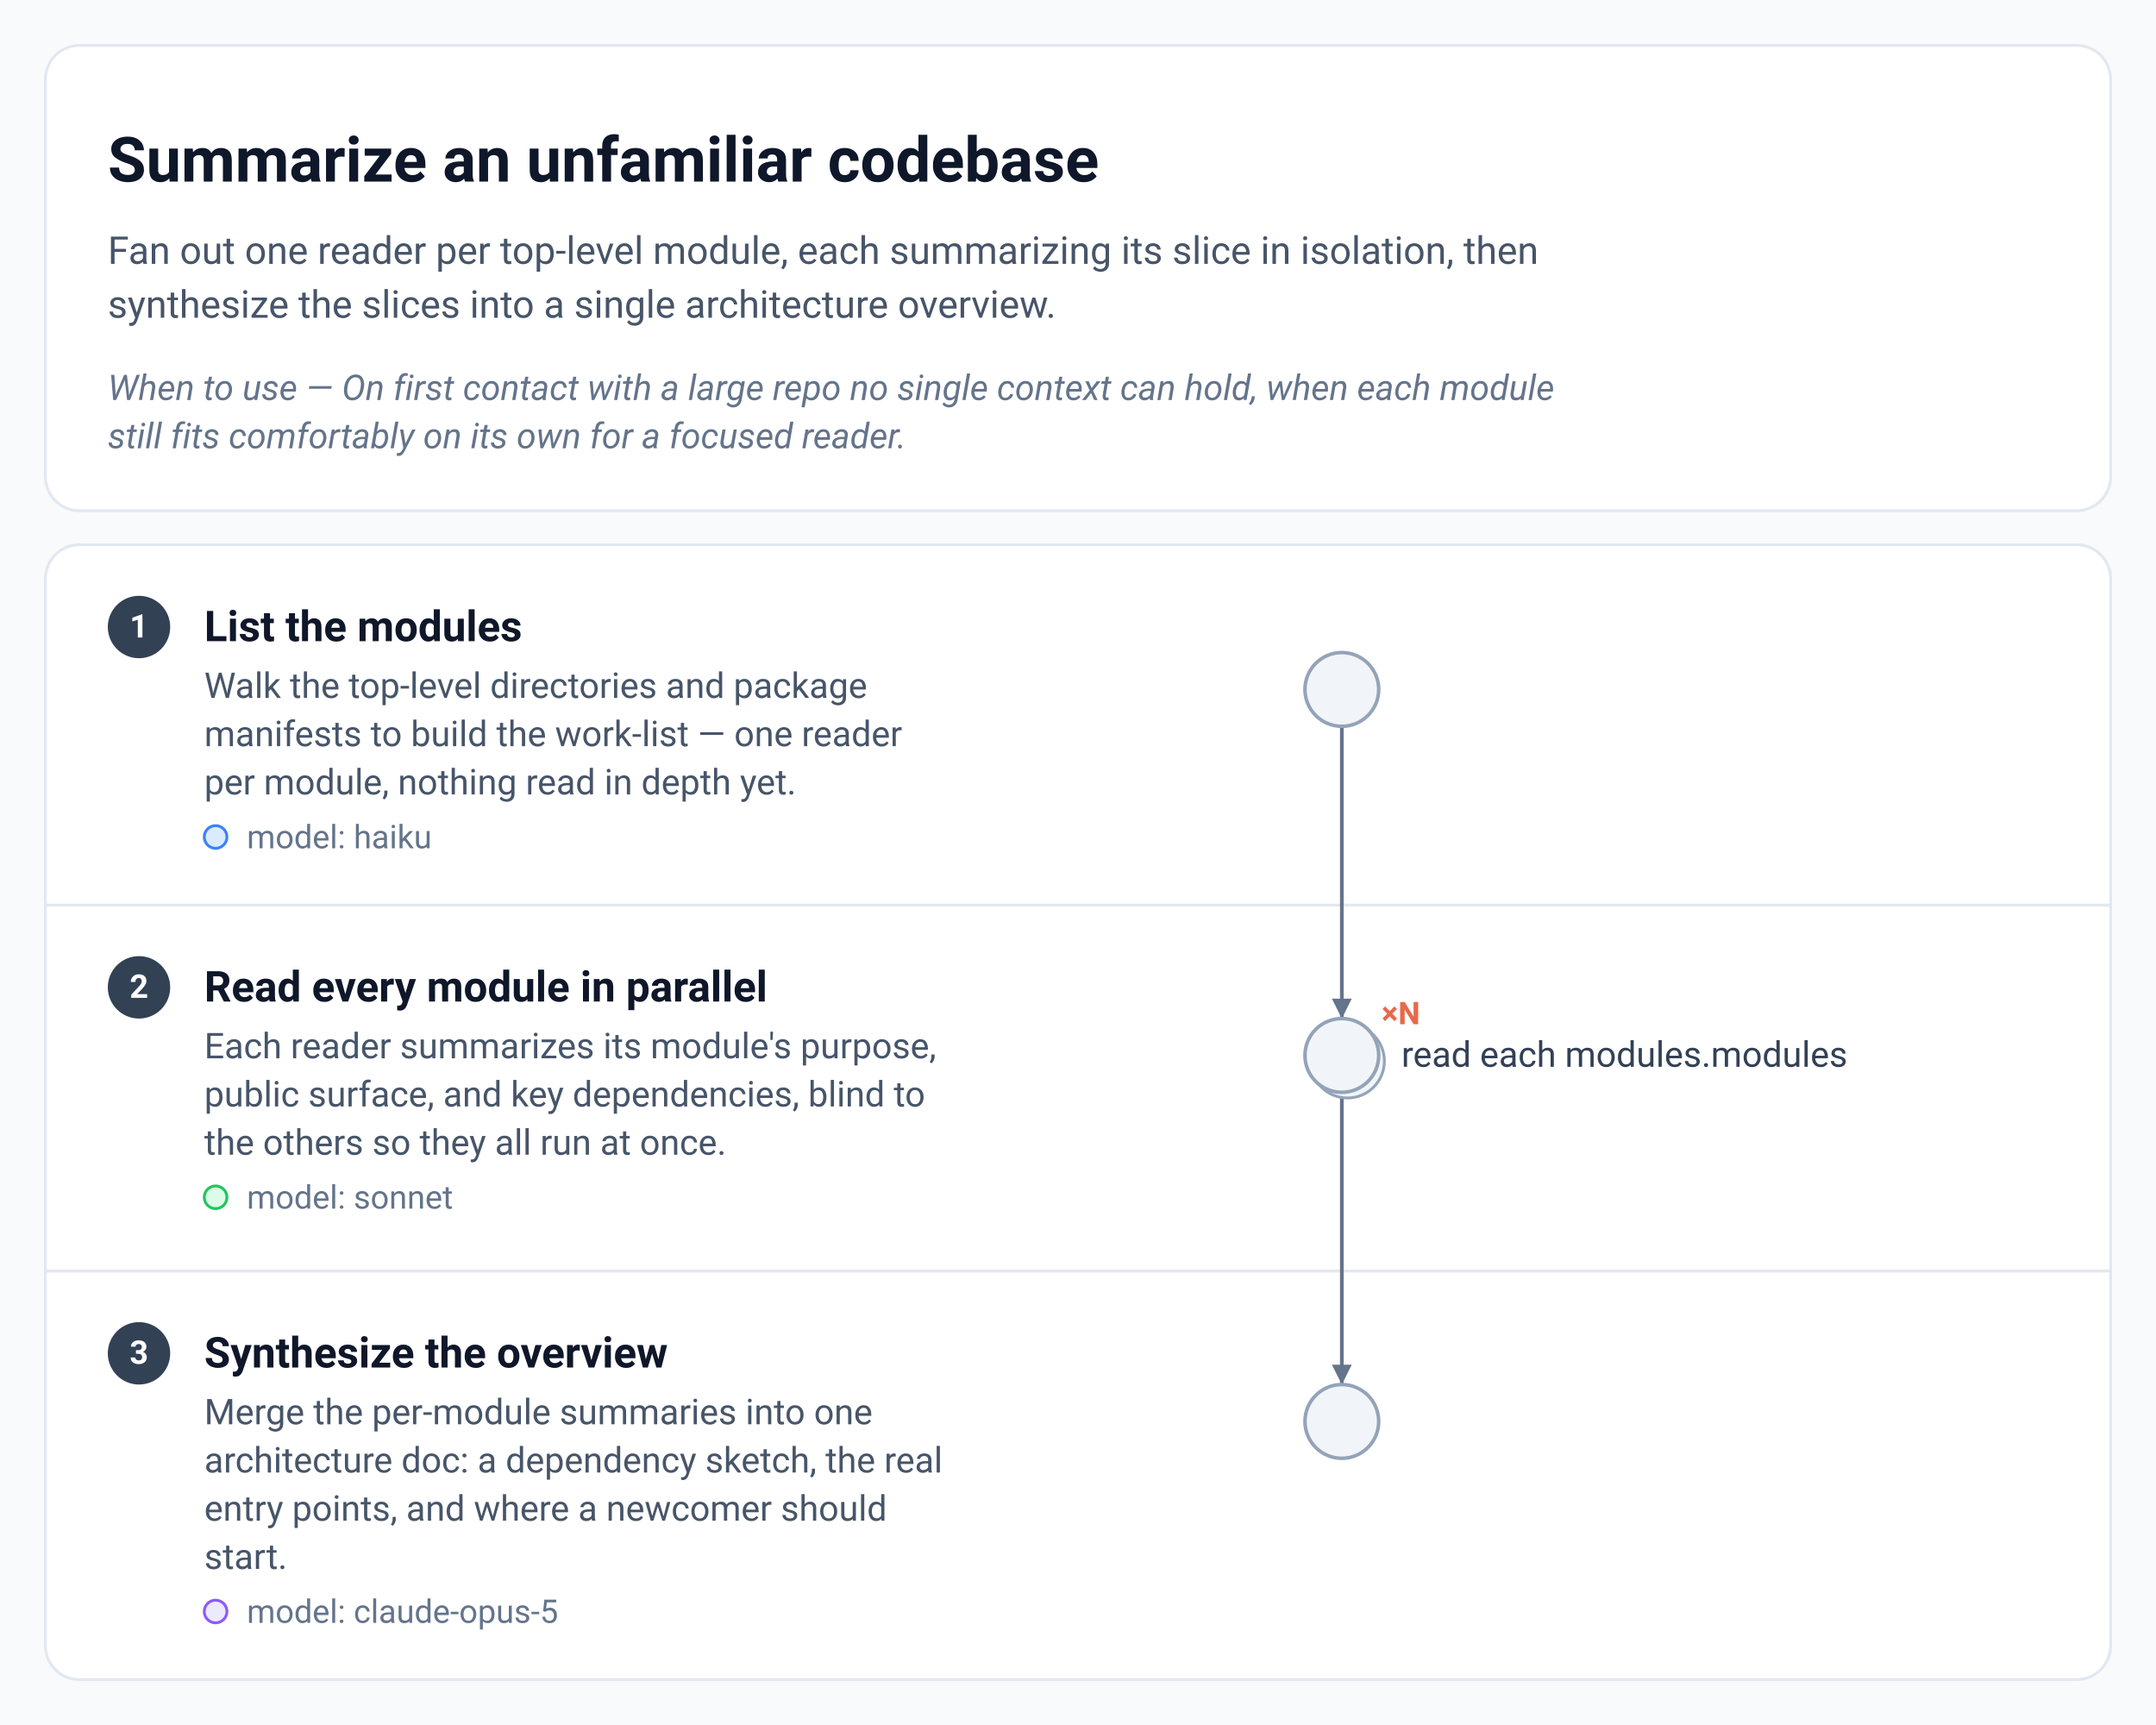
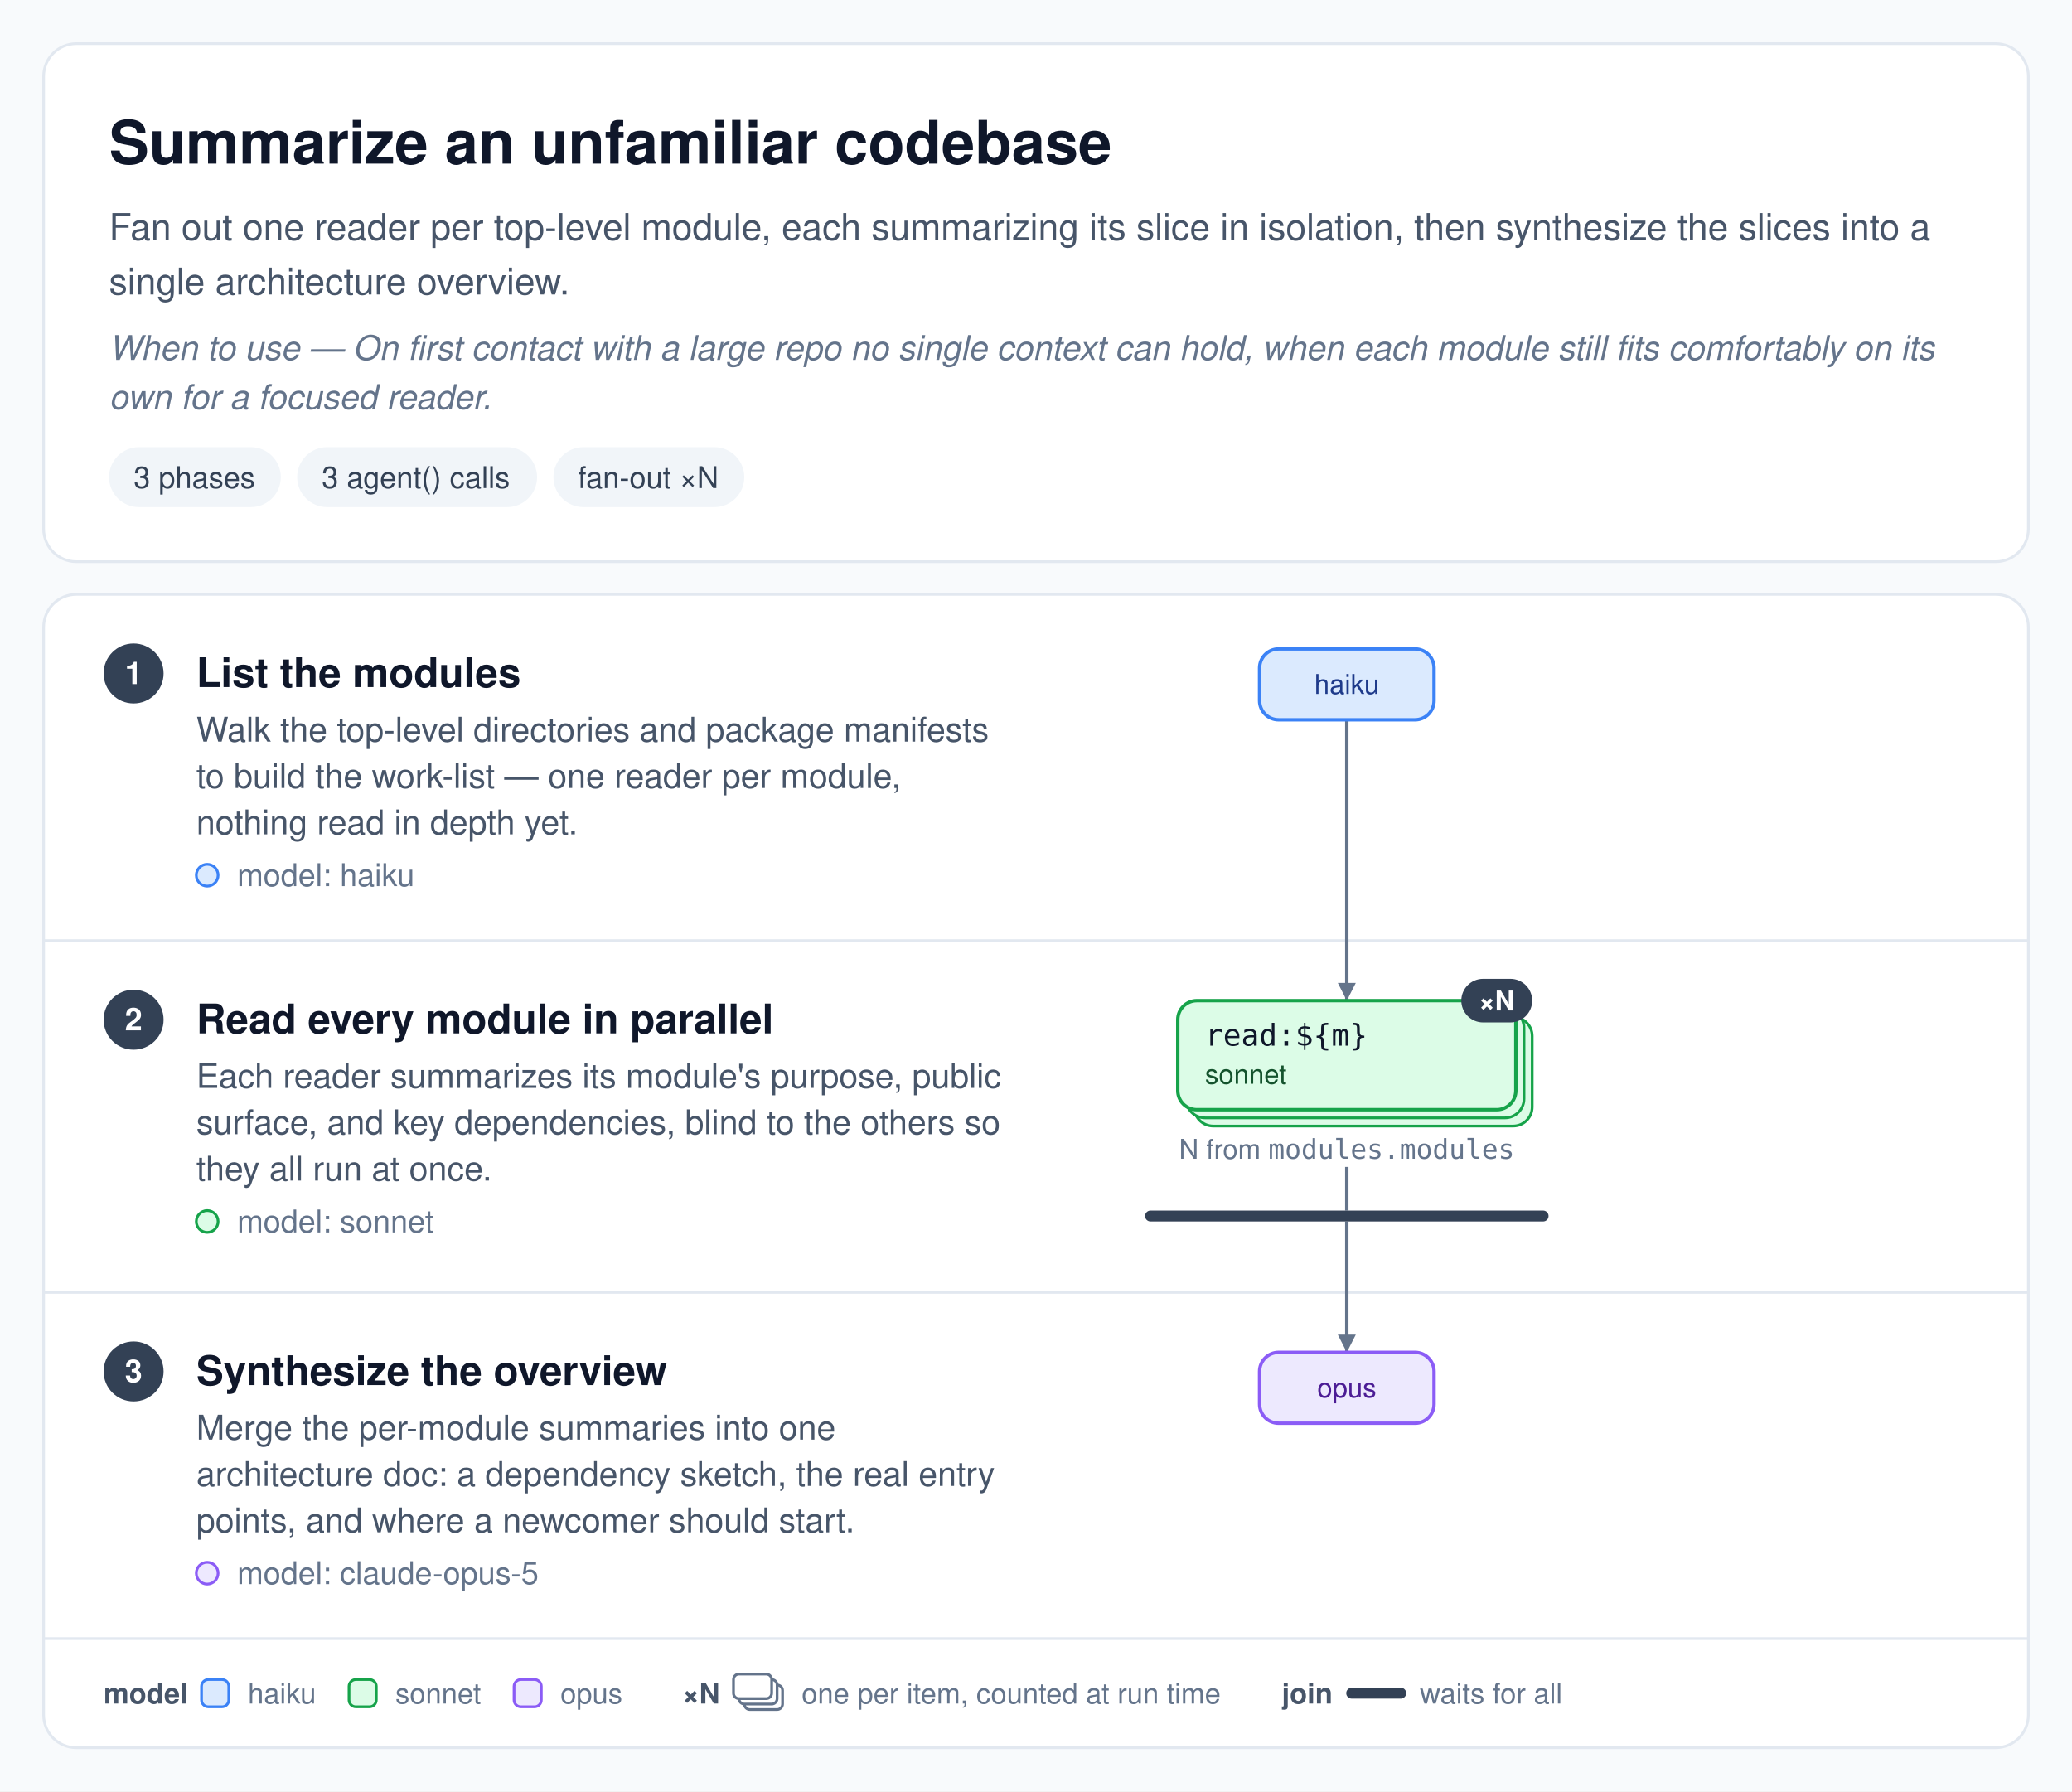
- <svg xmlns="http://www.w3.org/2000/svg" width="760" height="608" viewBox="0 0 760 608" font-family="-apple-system, BlinkMacSystemFont, 'Segoe UI', Roboto, Helvetica, Arial, sans-serif">
-   <rect width="760" height="608" fill="#f8fafc" />
+ <svg xmlns="http://www.w3.org/2000/svg" width="760" height="657" viewBox="0 0 760 657" role="img" font-family="Helvetica, Arial, 'Liberation Sans', sans-serif">
+   <rect width="760" height="657" fill="#f8fafc" />
  <g transform="translate(0 16)">
    <g class="header-card">
-       <rect x="16" y="0" width="728" height="164" rx="12" fill="#ffffff" stroke="#e2e8f0" stroke-width="1" />
-       <text x="38" y="48" font-size="22" fill="#0f172a" font-weight="700">Summarize an unfamiliar codebase</text>
-       <text x="38" y="77" font-size="13.5" fill="#475569">Fan out one reader per top-level module, each summarizing its slice in isolation, then</text>
-       <text x="38" y="96" font-size="13.5" fill="#475569">synthesize the slices into a single architecture overview.</text>
-       <text x="38" y="125" font-size="12.5" fill="#64748b" font-style="italic">When to use — On first contact with a large repo no single context can hold, when each module</text>
-       <text x="38" y="142" font-size="12.5" fill="#64748b" font-style="italic">still fits comfortably on its own for a focused reader.</text>
+       <rect x="16" y="0" width="728" height="190" rx="12" fill="#ffffff" stroke="#e2e8f0" stroke-width="1" />
+       <text x="40" y="44" font-size="22" fill="#0f172a" font-weight="700">Summarize an unfamiliar codebase</text>
+       <text x="40" y="72" font-size="13.5" fill="#475569">Fan out one reader per top-level module, each summarizing its slice in isolation, then synthesize the slices into a</text>
+       <text x="40" y="92" font-size="13.5" fill="#475569">single architecture overview.</text>
+       <text x="40" y="116" font-size="12.5" fill="#64748b" font-style="italic">When to use — On first contact with a large repo no single context can hold, when each module still fits comfortably on its</text>
+       <text x="40" y="134" font-size="12.5" fill="#64748b" font-style="italic">own for a focused reader.</text>
+       <rect x="40" y="148" width="63" height="22" rx="11" fill="#f1f5f9" />
+       <text x="49" y="163" font-size="11" fill="#334155">3 phases</text>
+       <rect x="109" y="148" width="88" height="22" rx="11" fill="#f1f5f9" />
+       <text x="118" y="163" font-size="11" fill="#334155">3 agent() calls</text>
+       <rect x="203" y="148" width="70" height="22" rx="11" fill="#f1f5f9" />
+       <text x="212" y="163" font-size="11" fill="#334155">fan-out ×N</text>
    </g>
  </g>
-   <g transform="translate(0 192)">
-     <rect x="16" y="0" width="728" height="400" rx="12" fill="#ffffff" stroke="#e2e8f0" stroke-width="1" />
+   <g transform="translate(0 218)">
+     <rect x="16" y="0" width="728" height="423" rx="12" fill="#ffffff" stroke="#e2e8f0" stroke-width="1" />
    <g class="swimlane" />
    <g class="swimlane">
      <line x1="16" y1="127" x2="744" y2="127" stroke="#e2e8f0" stroke-width="1" />
    </g>
    <g class="swimlane">
      <line x1="16" y1="256" x2="744" y2="256" stroke="#e2e8f0" stroke-width="1" />
    </g>
    <g transform="translate(0 0)">
      <g class="lane-label">
        <circle cx="49" cy="29" r="11" fill="#334155" />
-         <text x="49" y="32.7" font-size="11.5" fill="#ffffff" font-weight="700" text-anchor="middle">1</text>
+         <text x="49" y="32.9" font-size="11.5" fill="#ffffff" font-weight="700" text-anchor="middle">1</text>
        <text x="72" y="34" font-size="15" fill="#0f172a" font-weight="700">List the modules</text>
-         <text x="72" y="54" font-size="12.5" fill="#475569">Walk the top-level directories and package</text>
-         <text x="72" y="71" font-size="12.5" fill="#475569">manifests to build the work-list — one reader</text>
-         <text x="72" y="88" font-size="12.5" fill="#475569">per module, nothing read in depth yet.</text>
-         <circle cx="76" cy="103" r="4" fill="#dbeafe" stroke="#3b82f6" stroke-width="1" />
+         <text x="72" y="54" font-size="12.5" fill="#475569">Walk the top-level directories and package manifests</text>
+         <text x="72" y="71" font-size="12.5" fill="#475569">to build the work-list — one reader per module,</text>
+         <text x="72" y="88" font-size="12.5" fill="#475569">nothing read in depth yet.</text>
+         <circle cx="76" cy="103" r="4" fill="#dbeafe" stroke="#3b82f6" />
        <text x="87" y="107" font-size="11.5" fill="#64748b">model: haiku</text>
      </g>
    </g>
    <g transform="translate(0 127)">
      <g class="lane-label">
        <circle cx="49" cy="29" r="11" fill="#334155" />
-         <text x="49" y="32.7" font-size="11.5" fill="#ffffff" font-weight="700" text-anchor="middle">2</text>
+         <text x="49" y="32.9" font-size="11.5" fill="#ffffff" font-weight="700" text-anchor="middle">2</text>
        <text x="72" y="34" font-size="15" fill="#0f172a" font-weight="700">Read every module in parallel</text>
-         <text x="72" y="54" font-size="12.5" fill="#475569">Each reader summarizes its module's purpose,</text>
-         <text x="72" y="71" font-size="12.5" fill="#475569">public surface, and key dependencies, blind to</text>
-         <text x="72" y="88" font-size="12.5" fill="#475569">the others so they all run at once.</text>
-         <circle cx="76" cy="103" r="4" fill="#dcfce7" stroke="#22c55e" stroke-width="1" />
+         <text x="72" y="54" font-size="12.5" fill="#475569">Each reader summarizes its module's purpose, public</text>
+         <text x="72" y="71" font-size="12.5" fill="#475569">surface, and key dependencies, blind to the others so</text>
+         <text x="72" y="88" font-size="12.5" fill="#475569">they all run at once.</text>
+         <circle cx="76" cy="103" r="4" fill="#dcfce7" stroke="#16a34a" />
        <text x="87" y="107" font-size="11.5" fill="#64748b">model: sonnet</text>
      </g>
    </g>
    <g transform="translate(0 256)">
      <g class="lane-label">
        <circle cx="49" cy="29" r="11" fill="#334155" />
-         <text x="49" y="32.7" font-size="11.5" fill="#ffffff" font-weight="700" text-anchor="middle">3</text>
+         <text x="49" y="32.9" font-size="11.5" fill="#ffffff" font-weight="700" text-anchor="middle">3</text>
        <text x="72" y="34" font-size="15" fill="#0f172a" font-weight="700">Synthesize the overview</text>
        <text x="72" y="54" font-size="12.5" fill="#475569">Merge the per-module summaries into one</text>
-         <text x="72" y="71" font-size="12.5" fill="#475569">architecture doc: a dependency sketch, the real</text>
-         <text x="72" y="88" font-size="12.5" fill="#475569">entry points, and where a newcomer should</text>
-         <text x="72" y="105" font-size="12.5" fill="#475569">start.</text>
-         <circle cx="76" cy="120" r="4" fill="#ede9fe" stroke="#8b5cf6" stroke-width="1" />
-         <text x="87" y="124" font-size="11.5" fill="#64748b">model: claude-opus-5</text>
+         <text x="72" y="71" font-size="12.5" fill="#475569">architecture doc: a dependency sketch, the real entry</text>
+         <text x="72" y="88" font-size="12.5" fill="#475569">points, and where a newcomer should start.</text>
+         <circle cx="76" cy="103" r="4" fill="#ede9fe" stroke="#8b5cf6" />
+         <text x="87" y="107" font-size="11.5" fill="#64748b">model: claude-opus-5</text>
      </g>
    </g>
-     <g class="topology" transform="translate(169 0)">
+     <g class="topology" transform="translate(190 0)">
      <g class="edge">
-         <path d="M 304 64 L 304 167" fill="none" stroke="#64748b" stroke-width="1.3" />
-         <polygon points="304,167 300.5,160 307.5,160" fill="#64748b" />
+         <path d="M 304 210 L 304 226" fill="none" stroke="#64748b" stroke-width="1.25" stroke-linejoin="round" />
      </g>
      <g class="edge">
-         <path d="M 304 193 L 304 296" fill="none" stroke="#64748b" stroke-width="1.3" />
-         <polygon points="304,296 300.5,289 307.5,289" fill="#64748b" />
+         <path d="M 304 46 L 304 149" fill="none" stroke="#64748b" stroke-width="1.25" stroke-linejoin="round" />
+         <polygon points="304,149 300.7,142.5 307.3,142.5" fill="#64748b" />
+       </g>
+       <g class="edge">
+         <path d="M 304 230 L 304 278" fill="none" stroke="#64748b" stroke-width="1.25" stroke-linejoin="round" />
+         <polygon points="304,278 300.7,271.5 307.3,271.5" fill="#64748b" />
      </g>
      <g class="agent-node">
-         <circle cx="304" cy="51" r="13" fill="#f1f5f9" stroke="#94a3b8" stroke-width="1.25" />
+         <rect x="272" y="20" width="64" height="26" rx="7" fill="#dbeafe" stroke="#3b82f6" stroke-width="1.25" />
+         <text x="304" y="36.5" font-size="10" fill="#1e3a8a" text-anchor="middle">haiku</text>
      </g>
      <g class="agent-node">
-         <circle cx="306" cy="182" r="13" fill="#f1f5f9" stroke="#94a3b8" stroke-width="1" />
-         <circle cx="304" cy="180" r="13" fill="#f1f5f9" stroke="#94a3b8" stroke-width="1.25" />
-         <text x="325" y="184" font-size="12.5" fill="#334155" stroke="#ffffff" stroke-width="3.5" stroke-linejoin="round" paint-order="stroke fill">read each modules.modules</text>
-         <text x="318" y="169" font-size="11" font-weight="700" fill="#e8694a">×N</text>
+         <rect x="248" y="155" width="124" height="40" rx="7" fill="#dcfce7" stroke="#16a34a" stroke-width="1" />
+         <rect x="245" y="152" width="124" height="40" rx="7" fill="#dcfce7" stroke="#16a34a" stroke-width="1" />
+         <rect x="242" y="149" width="124" height="40" rx="7" fill="#dcfce7" stroke="#16a34a" stroke-width="1.25" />
+         <text x="252" y="165.5" font-size="11" fill="#0f172a" font-family="Menlo, Consolas, 'DejaVu Sans Mono', 'Liberation Mono', monospace">read:${m}</text>
+         <text x="252" y="179.5" font-size="10" fill="#14532d">sonnet</text>
+         <rect x="346" y="141" width="26" height="16" rx="8" fill="#334155" />
+         <text x="359" y="152.6" font-size="10" fill="#ffffff" font-weight="700" text-anchor="middle">×N</text>
+         <text x="242.45" y="207" font-size="10" fill="#64748b">N from </text>
+         <text x="275.23" y="207" font-size="10" fill="#64748b" font-family="Menlo, Consolas, 'DejaVu Sans Mono', 'Liberation Mono', monospace">modules.modules</text>
      </g>
+       <rect x="230" y="226" width="148" height="4" rx="2" fill="#334155" class="barrier" />
      <g class="agent-node">
-         <circle cx="304" cy="309" r="13" fill="#f1f5f9" stroke="#94a3b8" stroke-width="1.25" />
+         <rect x="272" y="278" width="64" height="26" rx="7" fill="#ede9fe" stroke="#8b5cf6" stroke-width="1.25" />
+         <text x="304" y="294.5" font-size="10" fill="#4c1d95" text-anchor="middle">opus</text>
      </g>
+     </g>
+     <line x1="16" y1="383" x2="744" y2="383" stroke="#e2e8f0" stroke-width="1" />
+     <g class="legend" transform="translate(0 396)">
+       <text x="38" y="10.8" font-size="10.5" fill="#475569" font-weight="700">model</text>
+       <rect x="73.92" y="2" width="10" height="10" rx="2.5" fill="#dbeafe" stroke="#3b82f6" stroke-width="1" />
+       <text x="90.92" y="10.8" font-size="10.5" fill="#64748b">haiku</text>
+       <rect x="128.02" y="2" width="10" height="10" rx="2.5" fill="#dcfce7" stroke="#16a34a" stroke-width="1" />
+       <text x="145.02" y="10.8" font-size="10.5" fill="#64748b">sonnet</text>
+       <rect x="188.55" y="2" width="10" height="10" rx="2.5" fill="#ede9fe" stroke="#8b5cf6" stroke-width="1" />
+       <text x="205.55" y="10.8" font-size="10.5" fill="#64748b">opus</text>
+       <text x="250.32" y="10.8" font-size="10.5" fill="#475569" font-weight="700">×N</text>
+       <rect x="273.04" y="4" width="14" height="9" rx="2" fill="#ffffff" stroke="#64748b" stroke-width="1" />
+       <rect x="271.04" y="2" width="14" height="9" rx="2" fill="#ffffff" stroke="#64748b" stroke-width="1" />
+       <rect x="269.04" y="0" width="14" height="9" rx="2" fill="#ffffff" stroke="#64748b" stroke-width="1" />
+       <text x="294.04" y="10.8" font-size="10.5" fill="#64748b">one per item, counted at run time</text>
+       <text x="470.13" y="10.8" font-size="10.5" fill="#475569" font-weight="700">join</text>
+       <rect x="493.79" y="5" width="22" height="4" rx="2" fill="#334155" />
+       <text x="520.79" y="10.8" font-size="10.5" fill="#64748b">waits for all</text>
    </g>
  </g>
</svg>
